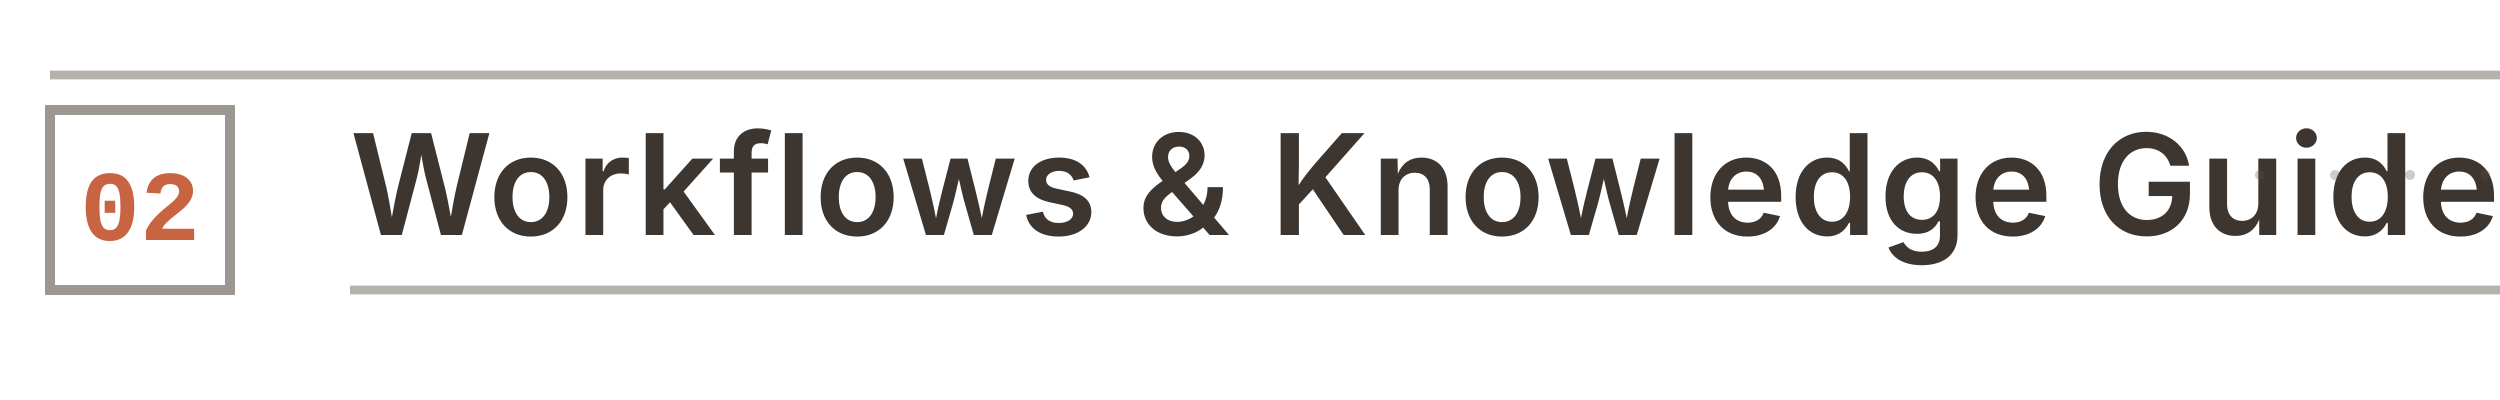
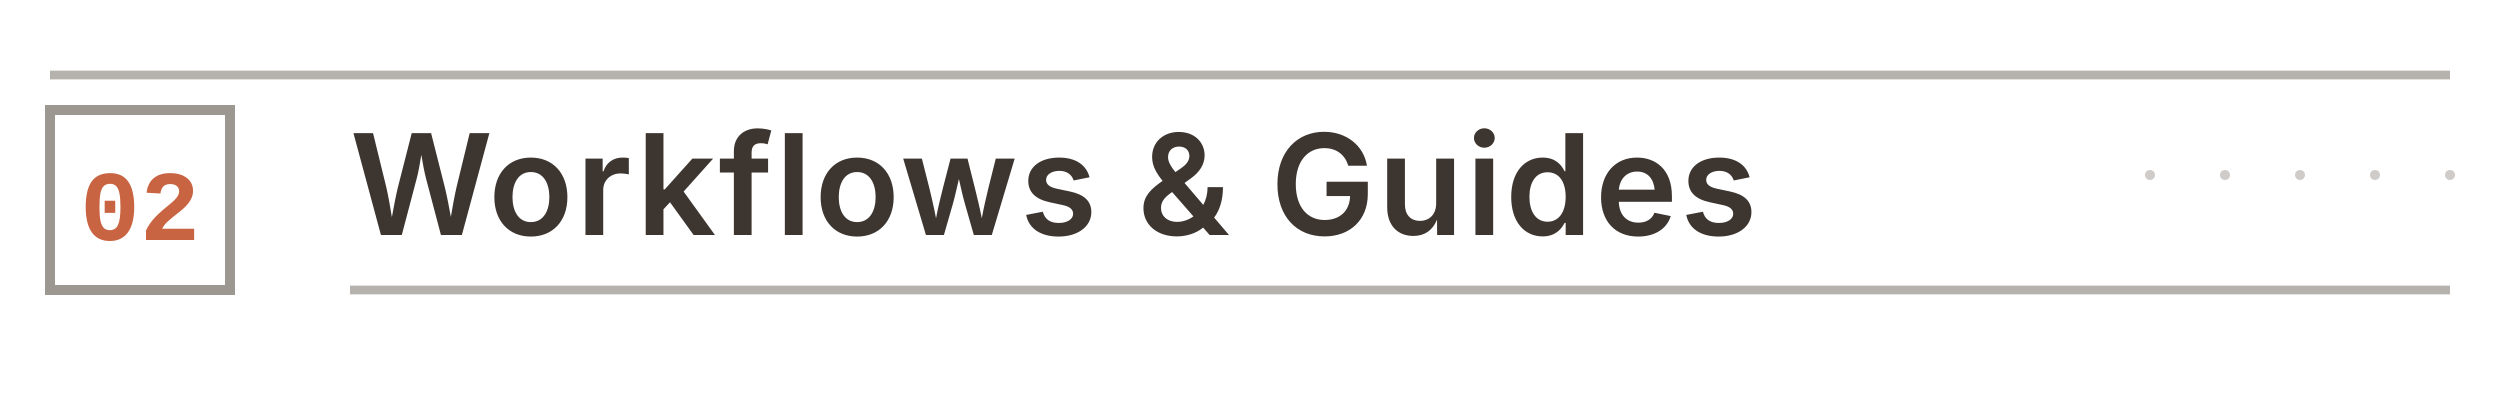
<svg xmlns="http://www.w3.org/2000/svg" width="100%" height="80" viewBox="150 0 500 80">
  <g>
    <rect x="160" y="22" width="36" height="36" fill="none" stroke="#5c5247" stroke-width="2" opacity="0.6" />
    <text x="178" y="48" font-family="'Courier New', Courier, monospace" font-size="20" font-weight="700" fill="#c96442" text-anchor="middle">
      02
    </text>
  </g>
  <text x="220" y="47" font-family="system-ui, -apple-system, 'Helvetica Neue', sans-serif" font-size="28" font-weight="600" fill="#3d3530" letter-spacing="0.5">
-     Workflows &amp; Knowledge Guides
+     Workflows &amp; Guides
  </text>
-   <line x1="220" y1="58" x2="662" y2="58" stroke="#5c5247" stroke-width="1.75" opacity="0.45" />
+   <line x1="220" y1="58" x2="640" y2="58" stroke="#5c5247" stroke-width="1.75" opacity="0.45" />
  <g fill="#5c5247" opacity="0.3">
-     <circle cx="602" cy="35" r="1" />
-     <circle cx="617" cy="35" r="1" />
-     <circle cx="632" cy="35" r="1" />
-     <circle cx="647" cy="35" r="1" />
-     <circle cx="662" cy="35" r="1" />
+     <circle cx="580" cy="35" r="1" />
+     <circle cx="595" cy="35" r="1" />
+     <circle cx="610" cy="35" r="1" />
+     <circle cx="625" cy="35" r="1" />
+     <circle cx="640" cy="35" r="1" />
  </g>
-   <line x1="160" y1="15" x2="662" y2="15" stroke="#5c5247" stroke-width="1.75" opacity="0.45" />
+   <line x1="160" y1="15" x2="640" y2="15" stroke="#5c5247" stroke-width="1.75" opacity="0.45" />
</svg>
